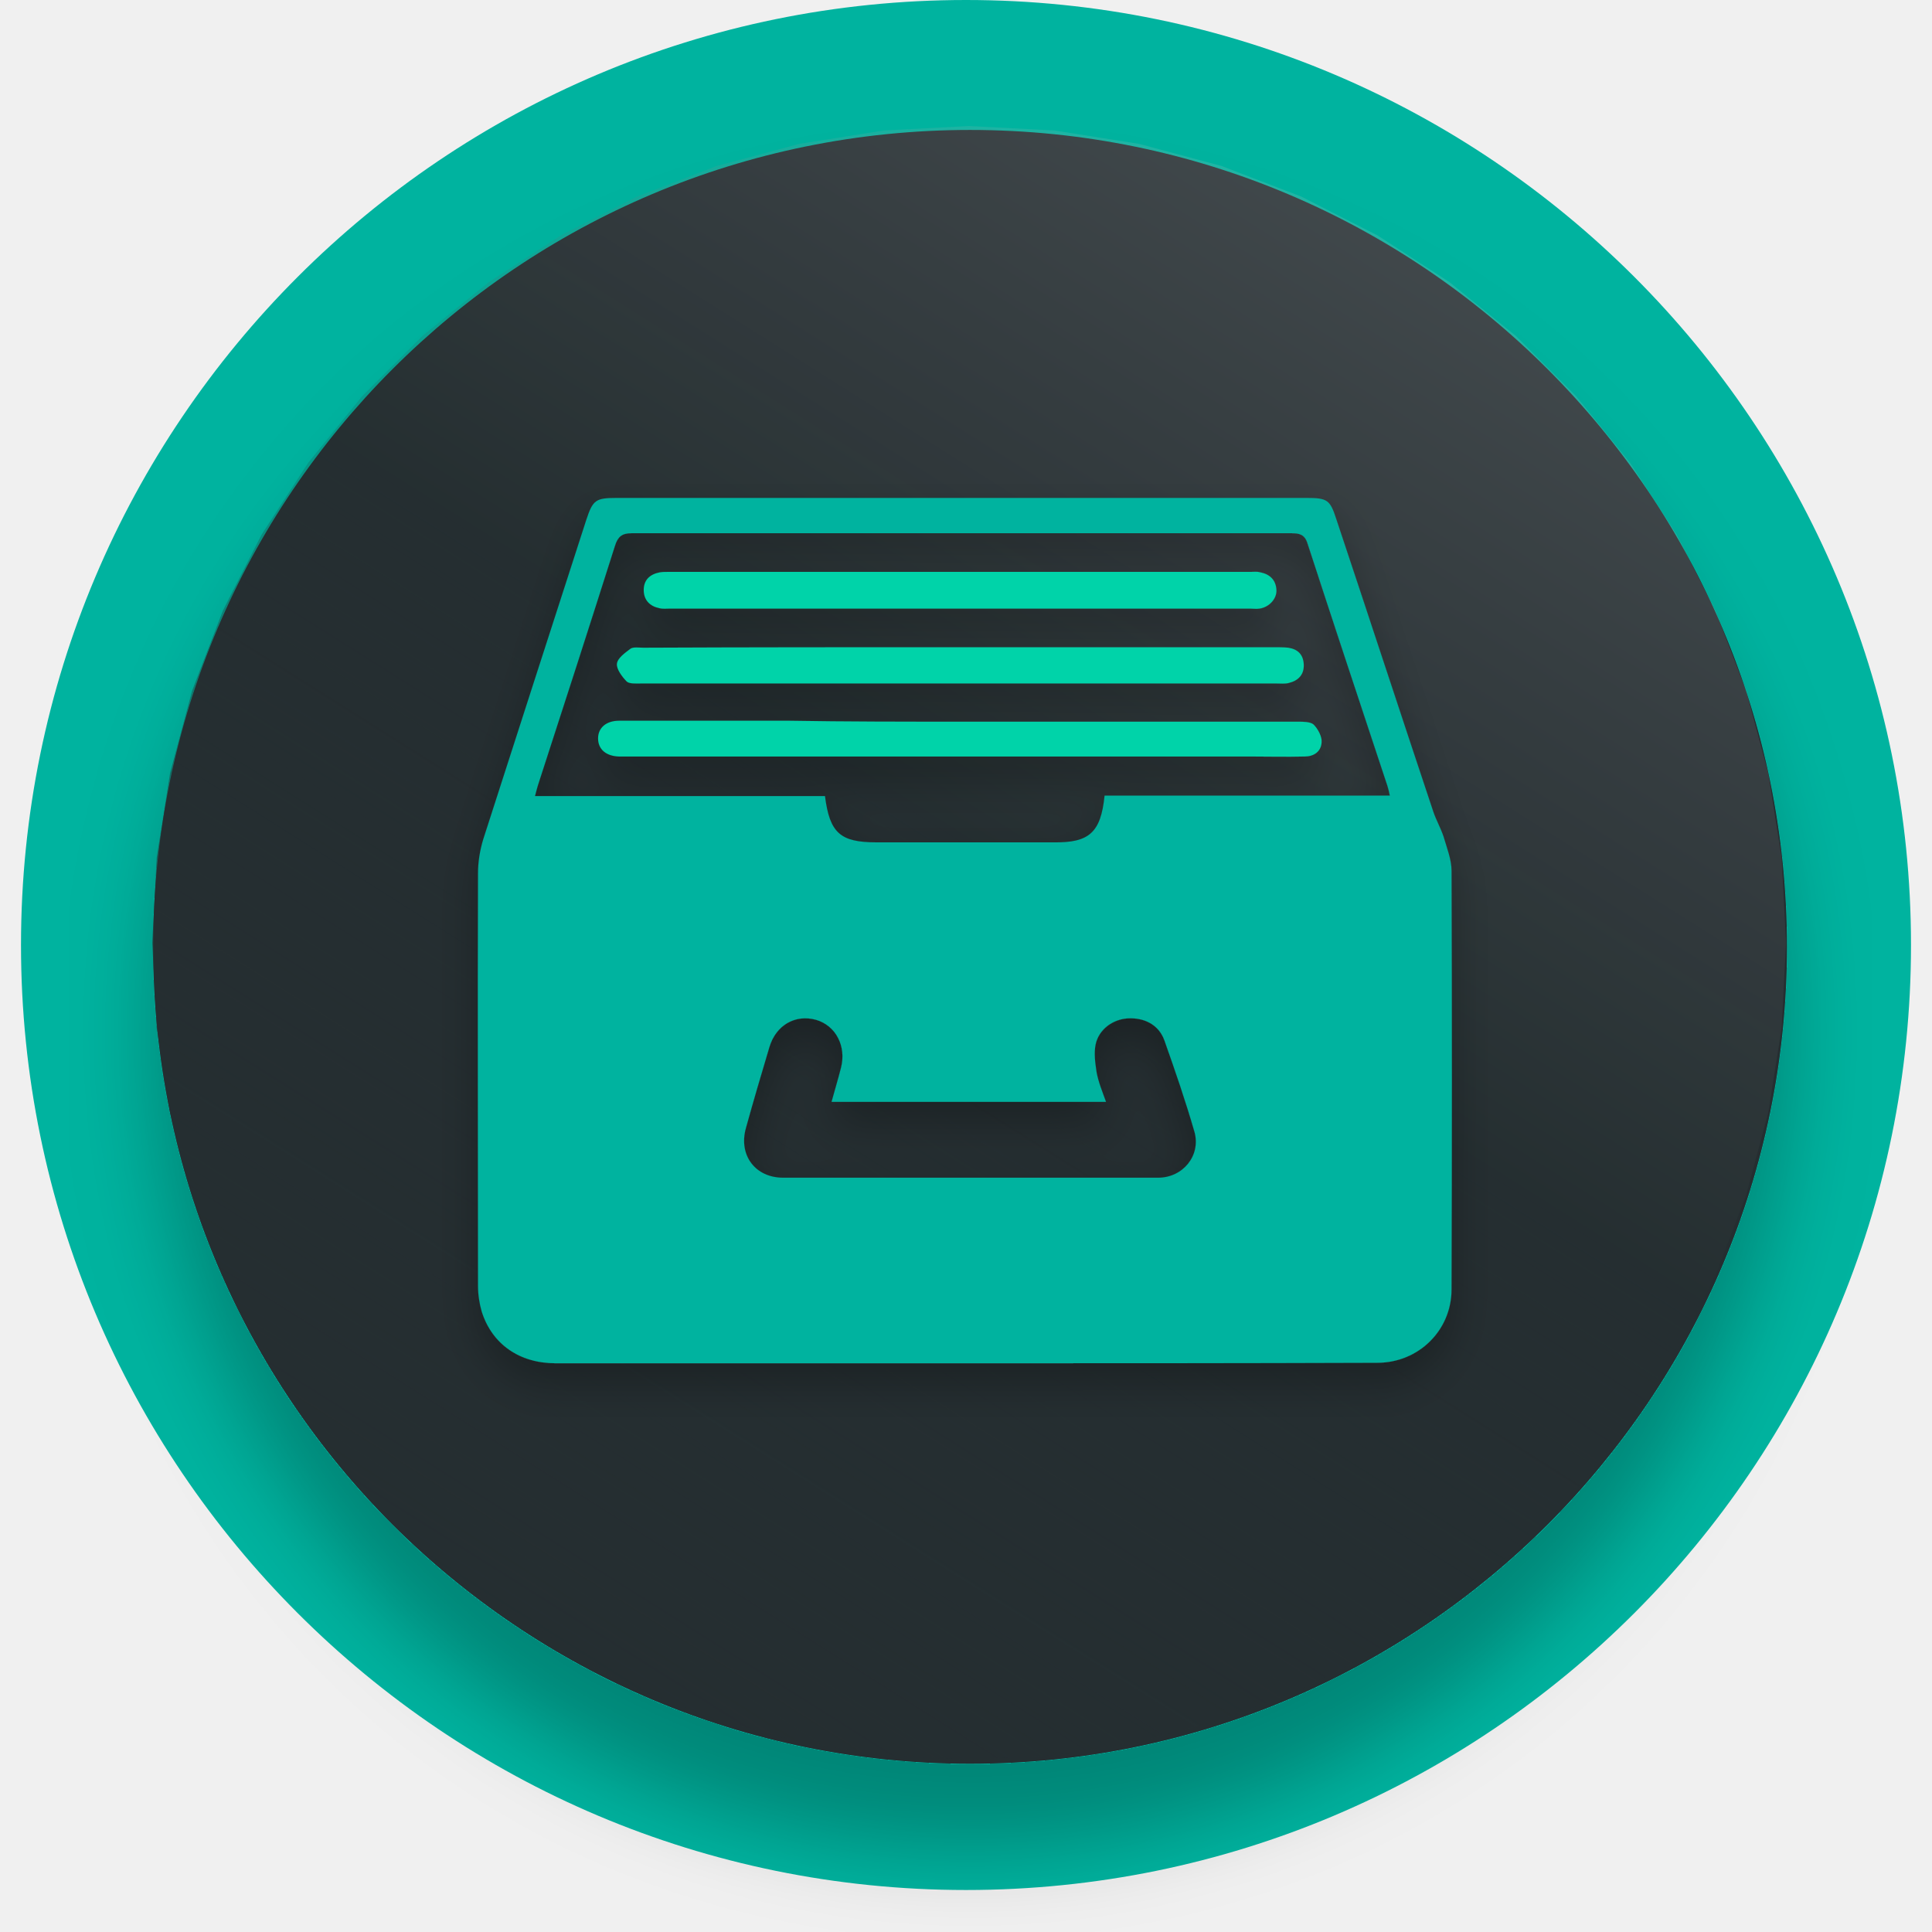
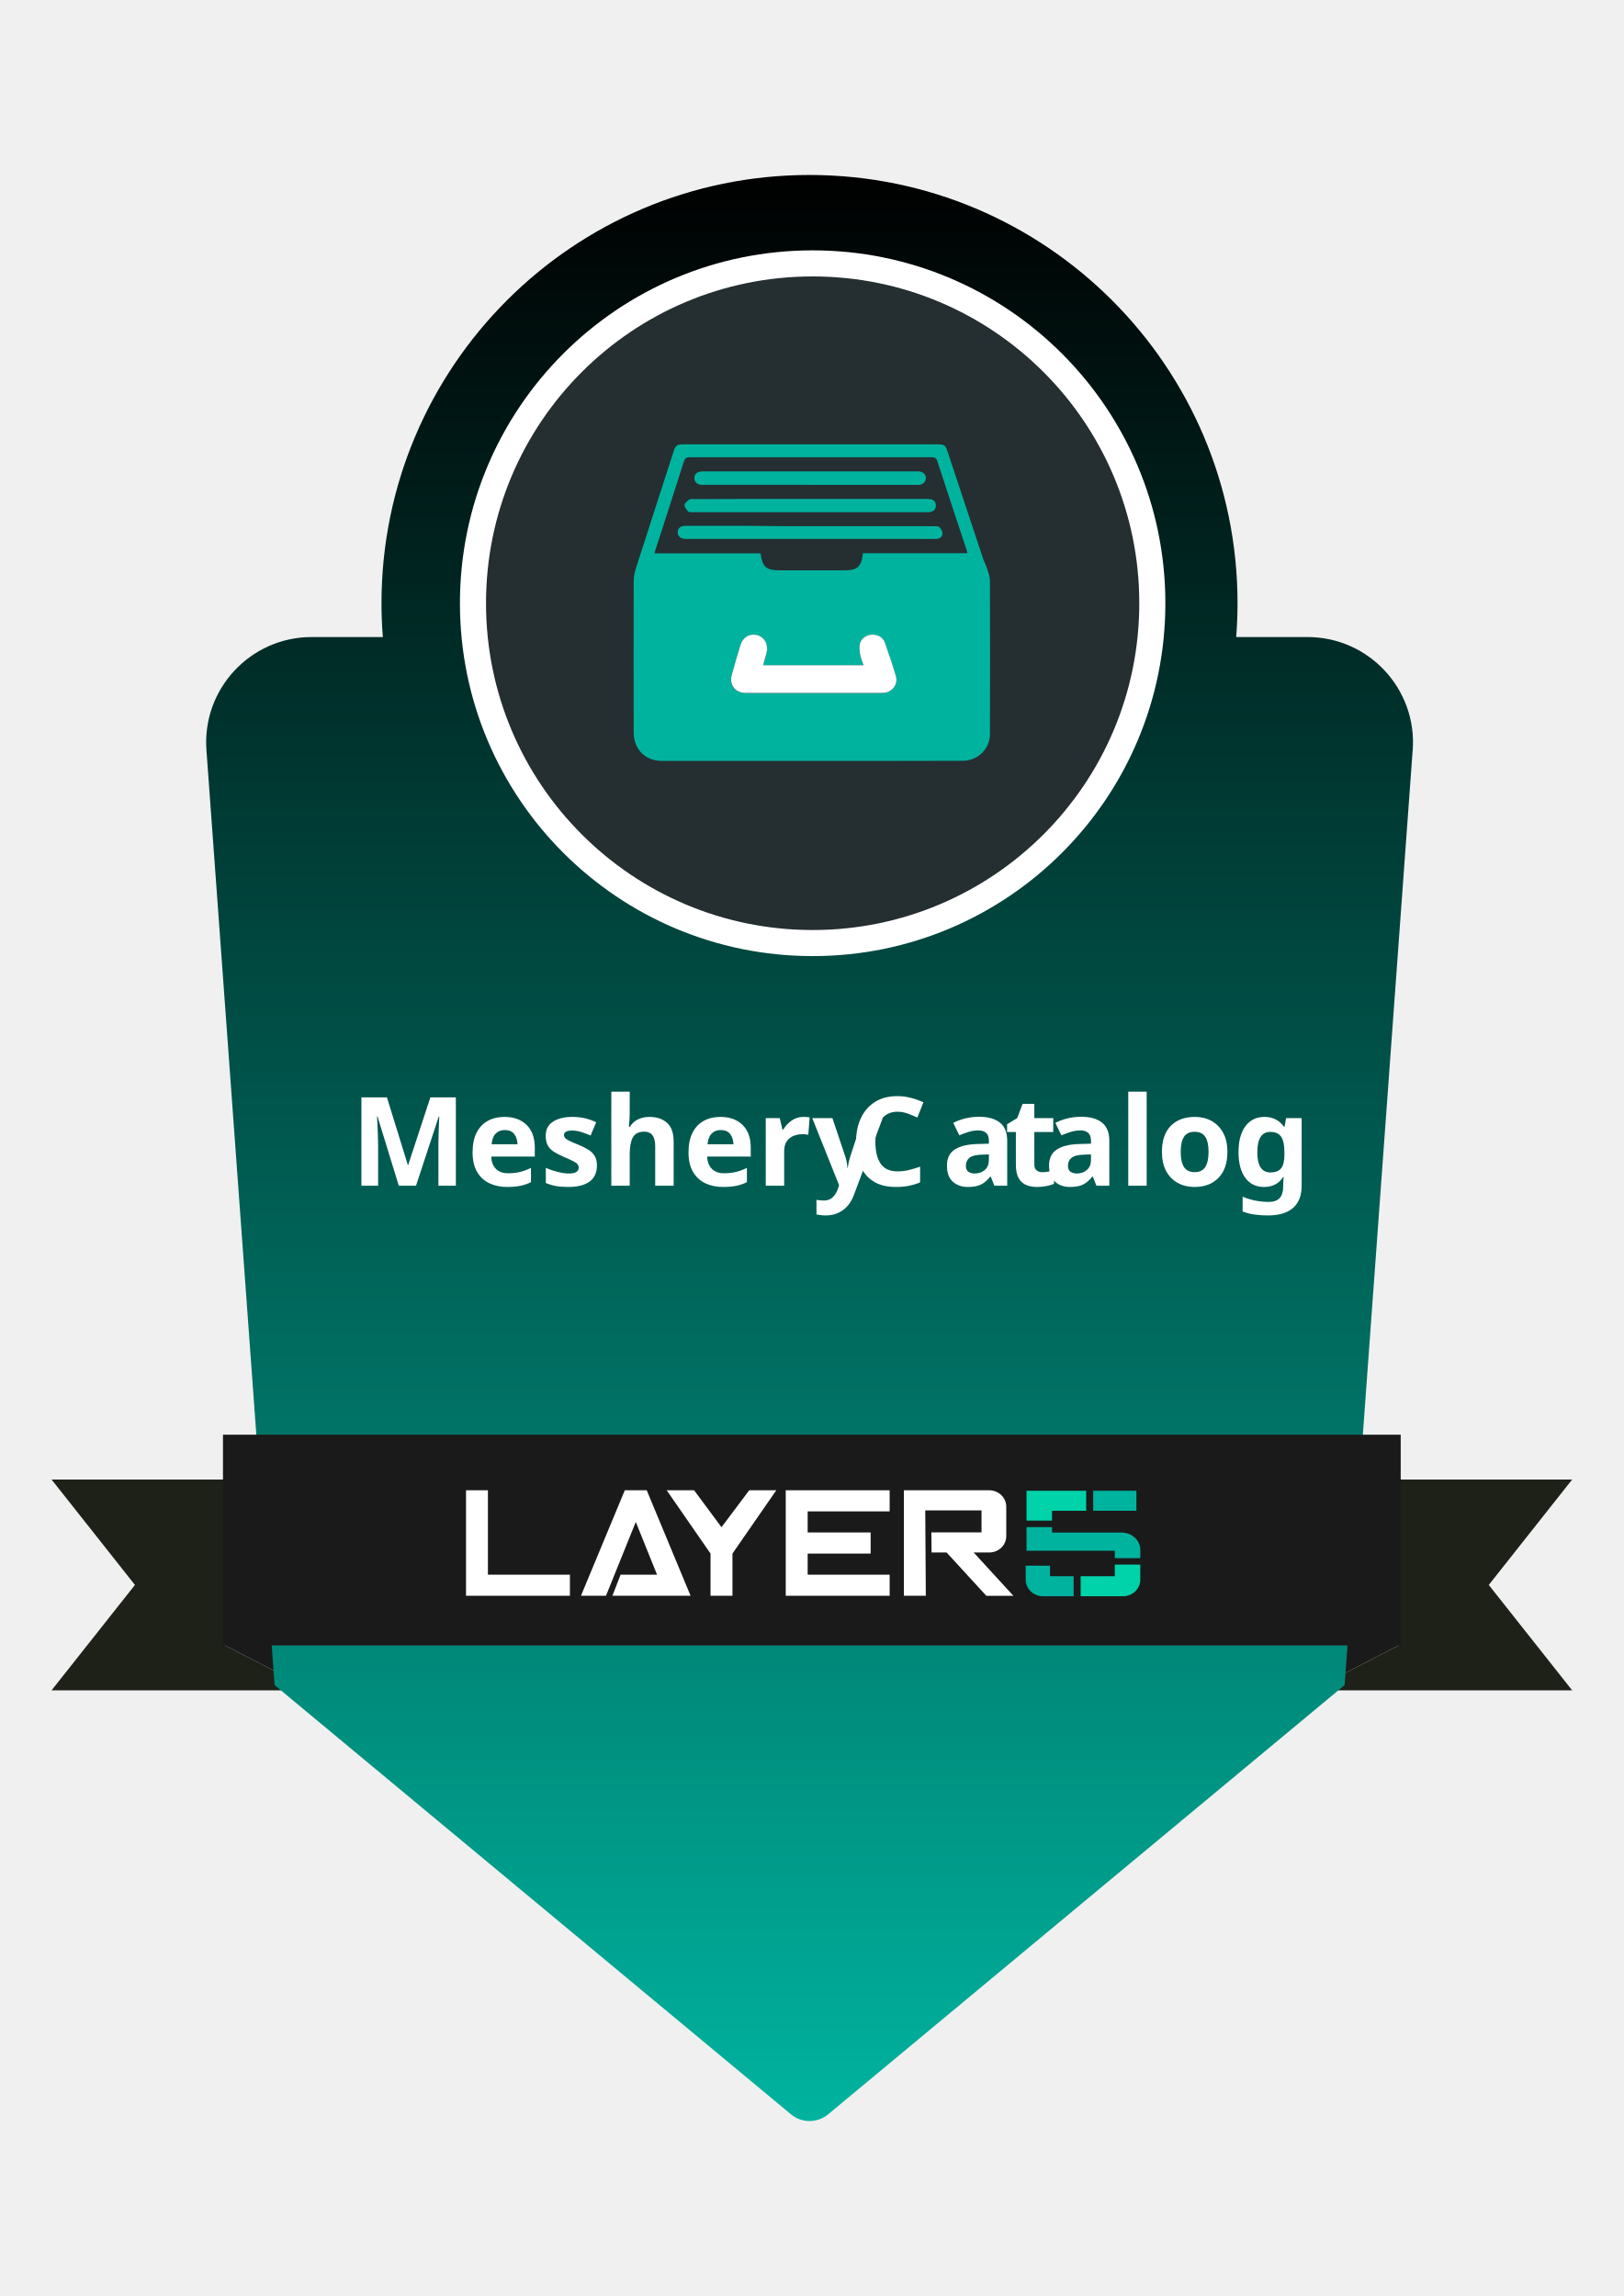
- <svg xmlns="http://www.w3.org/2000/svg" width="90" height="90" viewBox="0 0 91 92" fill="none">
-   <circle cx="45.5" cy="45" r="45" fill="#00B39F" />
-   <g filter="url(#filter0_d_16047_38772)">
-     <circle cx="45.693" cy="45.089" r="38.901" fill="#252E31" />
-   </g>
-   <path d="M45.65 6L49.716 6.213L53.738 6.85L57.671 7.904L61.472 9.363L65.1 11.212L68.515 13.429L71.679 15.992L74.558 18.871L77.121 22.035L79.338 25.45L81.187 29.078L82.646 32.879L83.7 36.812L84.337 40.834L84.55 44.9L84.337 48.966L83.7 52.988L82.646 56.921L81.187 60.722L79.338 64.35L77.121 67.765L74.558 70.929L71.679 73.808L68.515 76.371L65.1 78.588L61.472 80.437L57.671 81.896L53.738 82.95L49.716 83.587L45.65 83.8L41.584 83.587L37.562 82.95L33.629 81.896L29.828 80.437L26.2 78.588L22.785 76.371L19.621 73.808L16.742 70.929L14.179 67.765L11.962 64.35L10.113 60.722L8.654 56.921L7.6 52.988L6.963 48.966L6.75 44.9L6.963 40.834L7.6 36.812L8.654 32.879L10.113 29.078L11.962 25.45L14.179 22.035L16.742 18.871L19.621 15.992L22.785 13.429L26.2 11.212L29.828 9.363L33.629 7.904L37.562 6.85L41.584 6.213L45.65 6Z" fill="url(#paint0_linear_16047_38772)" />
-   <g clip-path="url(#clip0_16047_38772)">
-     <g filter="url(#filter1_d_16047_38772)">
-       <path d="M45.464 64.918C38.963 64.918 32.462 64.918 25.962 64.918C24.236 64.918 22.935 64.009 22.442 62.465C22.33 62.078 22.263 61.647 22.263 61.238C22.263 54.696 22.241 48.131 22.263 41.589C22.263 41.043 22.353 40.498 22.509 39.976C24.146 34.887 25.782 29.822 27.419 24.756C27.733 23.802 27.867 23.711 28.876 23.711C39.815 23.711 50.755 23.711 61.716 23.711C62.703 23.711 62.837 23.802 63.129 24.71C64.675 29.345 66.2 34.001 67.746 38.635C67.881 39.044 68.105 39.431 68.24 39.839C68.397 40.385 68.621 40.93 68.621 41.475C68.643 48.108 68.643 54.764 68.621 61.397C68.621 63.35 67.052 64.895 65.079 64.895C58.533 64.918 52.01 64.918 45.464 64.918ZM52.1 37.886C56.628 37.886 61.133 37.886 65.684 37.886C65.639 37.681 65.617 37.568 65.572 37.431C64.294 33.57 63.017 29.731 61.761 25.869C61.627 25.437 61.358 25.392 60.999 25.392C50.53 25.392 40.039 25.392 29.571 25.392C29.122 25.392 28.921 25.551 28.786 25.983C27.576 29.799 26.343 33.615 25.11 37.409C25.065 37.568 25.02 37.727 24.975 37.908C29.616 37.908 34.211 37.908 38.784 37.908C39.008 39.658 39.501 40.112 41.227 40.112C44.052 40.112 46.877 40.112 49.679 40.112C51.36 40.135 51.92 39.658 52.1 37.886ZM39.098 52.469C39.255 51.902 39.412 51.379 39.546 50.857C39.815 49.812 39.3 48.835 38.358 48.562C37.372 48.29 36.453 48.812 36.139 49.857C35.758 51.129 35.377 52.424 35.018 53.719C34.659 55.014 35.466 56.081 36.789 56.081C42.752 56.081 48.692 56.081 54.655 56.081C55.821 56.081 56.695 55.036 56.381 53.901C55.955 52.424 55.462 50.993 54.947 49.539C54.678 48.789 53.983 48.449 53.198 48.494C52.481 48.54 51.831 49.017 51.674 49.721C51.584 50.153 51.651 50.607 51.718 51.061C51.808 51.538 51.987 51.97 52.167 52.469C47.751 52.469 43.469 52.469 39.098 52.469Z" fill="#00B39F" />
-       <path d="M45.285 34.366C50.621 34.366 55.978 34.366 61.313 34.366C61.56 34.366 61.896 34.366 62.053 34.502C62.255 34.706 62.457 35.07 62.434 35.343C62.412 35.797 62.053 36.024 61.627 36.024C60.753 36.047 59.879 36.024 59.005 36.024C49.096 36.024 39.211 36.024 29.302 36.024C29.19 36.024 29.078 36.024 28.966 36.024C28.361 36.001 27.98 35.683 27.98 35.161C27.98 34.661 28.361 34.32 28.988 34.32C31.678 34.32 34.368 34.32 37.059 34.32C39.793 34.366 42.528 34.366 45.285 34.366Z" fill="#00D3A9" />
-       <path d="M45.218 30.82C50.195 30.82 55.194 30.82 60.17 30.82C60.395 30.82 60.619 30.82 60.843 30.843C61.291 30.911 61.56 31.161 61.583 31.638C61.605 32.115 61.336 32.41 60.865 32.524C60.686 32.569 60.484 32.547 60.305 32.547C50.195 32.547 40.107 32.547 29.997 32.547C29.773 32.547 29.482 32.569 29.347 32.456C29.123 32.229 28.854 31.865 28.877 31.615C28.899 31.343 29.258 31.093 29.527 30.889C29.661 30.798 29.93 30.843 30.132 30.843C35.176 30.82 40.197 30.82 45.218 30.82Z" fill="#00D3A9" />
-       <path d="M45.218 28.981C40.6 28.981 36.004 28.981 31.387 28.981C31.23 28.981 31.05 29.004 30.893 28.959C30.445 28.868 30.154 28.573 30.154 28.096C30.154 27.618 30.445 27.346 30.916 27.255C31.05 27.232 31.207 27.232 31.364 27.232C40.6 27.232 49.836 27.232 59.071 27.232C59.228 27.232 59.363 27.209 59.52 27.255C59.968 27.346 60.259 27.618 60.282 28.096C60.304 28.504 59.945 28.913 59.475 28.981C59.318 29.004 59.183 28.981 59.026 28.981C54.453 28.981 49.836 28.981 45.218 28.981Z" fill="#00D3A9" />
+ <svg xmlns="http://www.w3.org/2000/svg" id="Layer_1" data-name="Layer 1" viewBox="0 0 595.28 841.89">
+   <defs>
+     <style>
+       .cls-1 {
+         fill: #00b39f;
+       }
+ 
+       .cls-2, .cls-3 {
+         fill: #fff;
+       }
+ 
+       .cls-4 {
+         clip-path: url(#clippath-1);
+       }
+ 
+       .cls-5 {
+         fill: #00d3a9;
+       }
+ 
+       .cls-6 {
+         clip-path: url(#clippath);
+       }
+ 
+       .cls-7 {
+         fill: #a20e30;
+       }
+ 
+       .cls-8 {
+         fill: #1e2117;
+       }
+ 
+       .cls-9 {
+         fill: none;
+       }
+ 
+       .cls-10 {
+         fill: #252e31;
+         stroke: #fff;
+         stroke-width: 9.56px;
+       }
+ 
+       .cls-11 {
+         letter-spacing: 0em;
+       }
+ 
+       .cls-12 {
+         letter-spacing: 0em;
+       }
+ 
+       .cls-13 {
+         fill: #1a1a1a;
+       }
+ 
+       .cls-14 {
+         fill: url(#linear-gradient);
+       }
+ 
+       .cls-3 {
+         font-family: QanelasSoft-SemiBold, 'Qanelas Soft';
+         font-size: 45.37px;
+         font-weight: 600;
+       }
+     </style>
+     <clipPath id="clippath">
+       <rect class="cls-9" x="18.91" y="64.17" width="557.46" height="713.56" />
+     </clipPath>
+     <linearGradient id="linear-gradient" x1="296.79" y1="779.83" x2="296.79" y2="66.28" gradientTransform="translate(0 844) scale(1 -1)" gradientUnits="userSpaceOnUse">
+       <stop offset="0" stop-color="#000" />
+       <stop offset="1" stop-color="#00b39f" />
+     </linearGradient>
+     <clipPath id="clippath-1">
+       <rect class="cls-9" x="232.33" y="162.92" width="130.61" height="116.09" />
+     </clipPath>
+   </defs>
+   <g id="Meshery_Catalog" data-name="Meshery Catalog">
+     <g class="cls-6">
+       <g>
+         <path class="cls-13" d="m480.86,602.94v16.86l32.66-16.86h-32.66Z" />
+         <path class="cls-13" d="m114.42,619.8v-16.86h-32.66l32.66,16.86Z" />
+         <path class="cls-8" d="m576.37,542.52H18.91l30.56,38.64-30.56,38.64h95.51l-32.66-16.86h32.66v-19.01h366.44v19.01h32.66l-32.66,16.86h95.51l-30.56-38.64,30.56-38.64Z" />
+         <path class="cls-14" d="m517.9,275.16l-24.94,342.73-189.33,157.36c-3.92,3.3-9.75,3.3-13.67,0l-189.29-157.36-24.98-342.73c-1.69-22.44,16.06-41.57,38.57-41.57h26.1c-.33-4.09-.5-8.22-.5-12.4,0-86.74,70.28-157.03,156.92-157.03s156.92,70.29,156.92,157.03c0,4.17-.17,8.31-.49,12.4h26.14c22.51,0,40.26,19.13,38.57,41.57Z" />
+         <path class="cls-10" d="m297.93,345.8c68.78,0,124.53-55.79,124.53-124.61s-55.75-124.61-124.53-124.61-124.53,55.79-124.53,124.61,55.75,124.61,124.53,124.61Z" />
+         <g class="cls-4">
+           <g>
+             <path class="cls-1" d="m297.7,279.01h-54.95c-4.86,0-8.53-2.56-9.92-6.91-.32-1.09-.51-2.3-.51-3.46,0-18.43-.06-36.93,0-55.36,0-1.54.25-3.07.69-4.54,4.61-14.34,9.22-28.61,13.83-42.88.88-2.69,1.26-2.94,4.11-2.94h92.52c2.78,0,3.16.26,3.98,2.82,4.36,13.06,8.65,26.18,13.01,39.23.38,1.15,1.01,2.24,1.39,3.39.44,1.54,1.08,3.07,1.08,4.61.06,18.69.06,37.44,0,56.13,0,5.5-4.42,9.86-9.98,9.86-18.44.06-36.82.06-55.26.06Zm18.69-76.16h38.27c-.12-.58-.19-.9-.32-1.28-3.6-10.88-7.2-21.7-10.74-32.58-.38-1.22-1.14-1.34-2.15-1.34h-88.55c-1.26,0-1.83.45-2.21,1.66-3.41,10.75-6.88,21.5-10.36,32.19-.13.45-.25.9-.38,1.41h38.9c.63,4.93,2.02,6.21,6.88,6.21h23.81c4.74.06,6.32-1.28,6.82-6.27Zm-36.63,41.09c.44-1.6.88-3.07,1.26-4.54.76-2.94-.69-5.7-3.35-6.46-2.78-.77-5.37.7-6.25,3.65-1.07,3.58-2.15,7.23-3.16,10.88-1.01,3.65,1.26,6.66,4.99,6.66h50.34c3.28,0,5.75-2.94,4.86-6.14-1.2-4.16-2.59-8.19-4.04-12.29-.76-2.11-2.72-3.07-4.93-2.94-2.02.13-3.85,1.47-4.29,3.46-.25,1.22-.06,2.5.13,3.78.25,1.34.76,2.56,1.26,3.97h-36.82Z" />
+             <path class="cls-2" d="m281.03,239.39c-.38,1.47-.82,2.94-1.26,4.54h36.82c-.51-1.41-1.01-2.62-1.26-3.97-.19-1.28-.38-2.56-.13-3.78.44-1.98,2.27-3.33,4.29-3.46,2.21-.13,4.17.83,4.93,2.94,1.45,4.1,2.84,8.13,4.04,12.29.88,3.2-1.58,6.14-4.86,6.14h-50.33c-3.73,0-6-3.01-4.99-6.66,1.01-3.65,2.08-7.3,3.16-10.88.88-2.94,3.47-4.42,6.25-3.65,2.65.77,4.11,3.52,3.35,6.46Z" />
+             <path class="cls-1" d="m297.2,192.94h45.16c.69,0,1.64,0,2.08.38.57.58,1.14,1.6,1.07,2.37-.06,1.28-1.07,1.92-2.27,1.92-2.46.06-4.92,0-7.39,0h-84.63c-1.71-.06-2.78-.96-2.78-2.43s1.07-2.37,2.84-2.37h22.74c7.7.13,15.41.13,23.18.13Z" />
+             <path class="cls-1" d="m297.01,182.95h42.12c.63,0,1.26,0,1.9.06,1.26.19,2.02.9,2.08,2.24.06,1.34-.69,2.18-2.02,2.5-.51.13-1.07.06-1.58.06h-85.39c-.63,0-1.45.06-1.83-.26-.63-.64-1.39-1.66-1.33-2.37.06-.77,1.07-1.47,1.83-2.05.38-.26,1.14-.13,1.71-.13,14.21-.06,28.36-.06,42.5-.06Z" />
+             <path class="cls-1" d="m297.01,177.77h-38.97c-.44,0-.95.06-1.39-.06-1.26-.26-2.08-1.09-2.08-2.43s.82-2.11,2.15-2.37c.38-.06.82-.06,1.26-.06h78.06c.44,0,.82-.06,1.26.06,1.26.26,2.08,1.02,2.15,2.37.06,1.15-.95,2.3-2.28,2.5-.44.06-.82,0-1.26,0h-38.9Z" />
+           </g>
+         </g>
+         <path class="cls-7" d="m114.42,583.9v19.01h366.44v-19.01H114.42Z" />
+         <path class="cls-13" d="m513.52,603.34H81.75v-77.27h431.77v77.27Z" />
+         <path class="cls-2" d="m178.89,546.45h-8.04v38.68h38.09v-7.73h-30.06v-30.95Z" />
+         <path class="cls-2" d="m229.06,546.45l-16.07,38.68h9.17l10.93-27.07,7.79,19.34h-13.36l-3,7.73h28.66l-16.08-38.68h-8.03Z" />
+         <path class="cls-2" d="m264.51,559.99l-10.04-13.54h-10.05l16.07,23.21v15.47h8.04v-15.47l16.07-23.21h-9.92l-10.17,13.54Z" />
+         <path class="cls-2" d="m288.07,552.54v32.59h38.09v-7.73h-30.06v-7.74h23.09v-7.74h-23.09v-7.73h30.06v-7.74h-38.09v6.09Z" />
+         <path class="cls-2" d="m339.22,553.83h20.62v8.05h-18.39l.08,7.38h5.51l14.57,15.89h9.92l-14.57-15.89h5.71c.82,0,1.63-.15,2.39-.46s1.45-.74,2.03-1.3c.58-.56,1.04-1.22,1.35-1.95.31-.73.47-1.51.47-2.3v-10.79c0-1.59-.66-3.12-1.83-4.25-1.17-1.13-2.76-1.76-4.42-1.76h-31.28v38.68h8.04l-.21-31.3Z" />
+         <path class="cls-1" d="m416.62,546.62h-15.83v7.34h15.83v-7.34Z" />
+         <path class="cls-1" d="m418.06,571.34v-3.04c0-3.5-3.06-6.34-6.86-6.34h-25.51v-2h-9.35v8.66h32.37v2.71h9.35Z" />
+         <path class="cls-5" d="m385.69,557.57v-3.6h12.52v-7.34h-21.87v10.94h9.35Z" />
+         <path class="cls-5" d="m408.71,573.7v4.27h-12.52v7.34h15.43c1.68.03,3.29-.59,4.49-1.71,1.21-1.12,1.9-2.65,1.93-4.27v-5.63h-9.33Z" />
+         <path class="cls-1" d="m384.95,574.1v3.87h8.66v7.34h-11.14c-1.68.03-3.29-.59-4.5-1.71-1.2-1.12-1.9-2.66-1.93-4.27v-5.23h8.9Z" />
+       </g>
+       <text class="cls-3" transform="translate(128.42 434.78)">
+         <tspan x="0" y="0">Meshery </tspan>
+         <tspan class="cls-12" x="182.81" y="0">C</tspan>
+         <tspan x="216.84" y="0">a</tspan>
+         <tspan class="cls-11" x="239.75" y="0">t</tspan>
+         <tspan x="254.27" y="0">alog</tspan>
+       </text>
    </g>
  </g>
-   <defs>
-     <filter id="filter0_d_16047_38772" x="2.791" y="6.188" width="85.802" height="85.805" filterUnits="userSpaceOnUse" color-interpolation-filters="sRGB">
-       <feFlood flood-opacity="0" result="BackgroundImageFix" />
-       <feColorMatrix in="SourceAlpha" type="matrix" values="0 0 0 0 0 0 0 0 0 0 0 0 0 0 0 0 0 0 127 0" result="hardAlpha" />
-       <feOffset dy="4" />
-       <feGaussianBlur stdDeviation="2" />
-       <feComposite in2="hardAlpha" operator="out" />
-       <feColorMatrix type="matrix" values="0 0 0 0 0 0 0 0 0 0 0 0 0 0 0 0 0 0 0.25 0" />
-       <feBlend mode="normal" in2="BackgroundImageFix" result="effect1_dropShadow_16047_38772" />
-       <feBlend mode="normal" in="SourceGraphic" in2="effect1_dropShadow_16047_38772" result="shape" />
-     </filter>
-     <filter id="filter1_d_16047_38772" x="20.253" y="22.711" width="50.385" height="45.203" filterUnits="userSpaceOnUse" color-interpolation-filters="sRGB">
-       <feFlood flood-opacity="0" result="BackgroundImageFix" />
-       <feColorMatrix in="SourceAlpha" type="matrix" values="0 0 0 0 0 0 0 0 0 0 0 0 0 0 0 0 0 0 127 0" result="hardAlpha" />
-       <feOffset dy="1" />
-       <feGaussianBlur stdDeviation="1" />
-       <feComposite in2="hardAlpha" operator="out" />
-       <feColorMatrix type="matrix" values="0 0 0 0 0 0 0 0 0 0 0 0 0 0 0 0 0 0 0.25 0" />
-       <feBlend mode="normal" in2="BackgroundImageFix" result="effect1_dropShadow_16047_38772" />
-       <feBlend mode="normal" in="SourceGraphic" in2="effect1_dropShadow_16047_38772" result="shape" />
-     </filter>
-     <linearGradient id="paint0_linear_16047_38772" x1="73.302" y1="2.016" x2="21.748" y2="83.8" gradientUnits="userSpaceOnUse">
-       <stop stop-color="white" stop-opacity="0.17" />
-       <stop offset="0.486" stop-color="#252E31" stop-opacity="0.16" />
-       <stop offset="1" stop-color="#252E31" />
-     </linearGradient>
-     <clipPath id="clip0_16047_38772">
-       <rect width="51.538" height="45.812" fill="white" transform="translate(20.1914 21.6484)" />
-     </clipPath>
-   </defs>
</svg>
